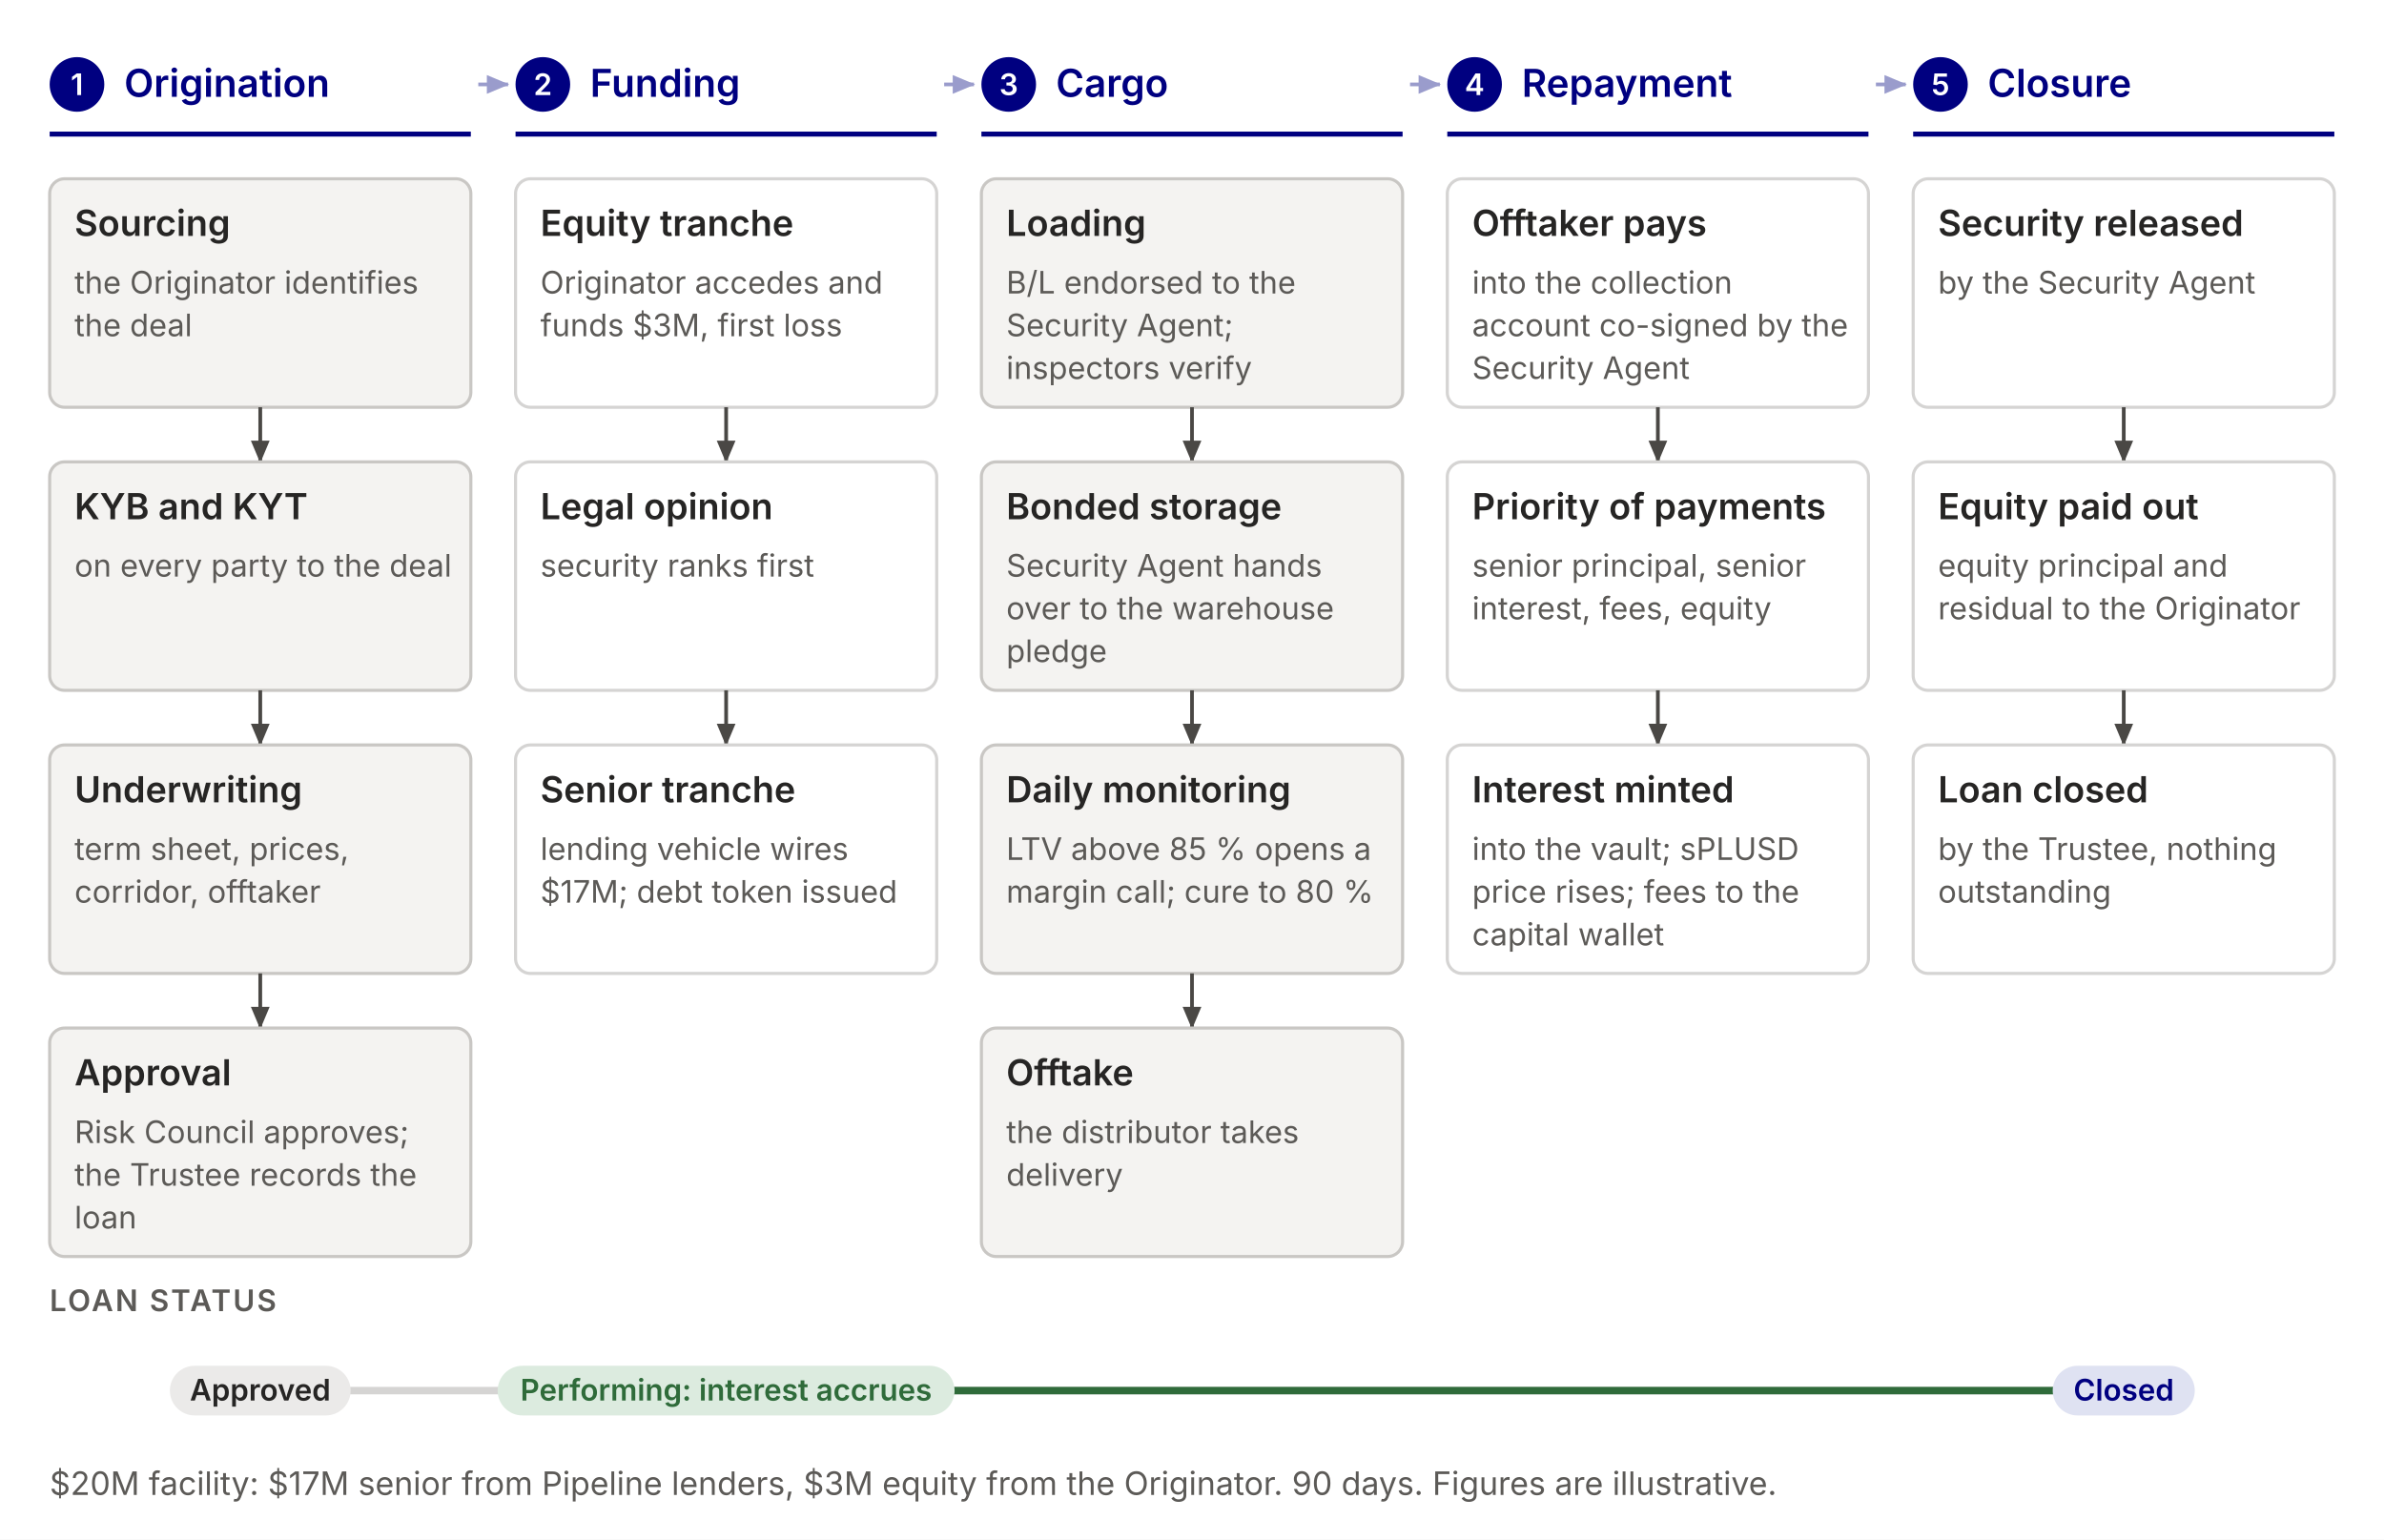
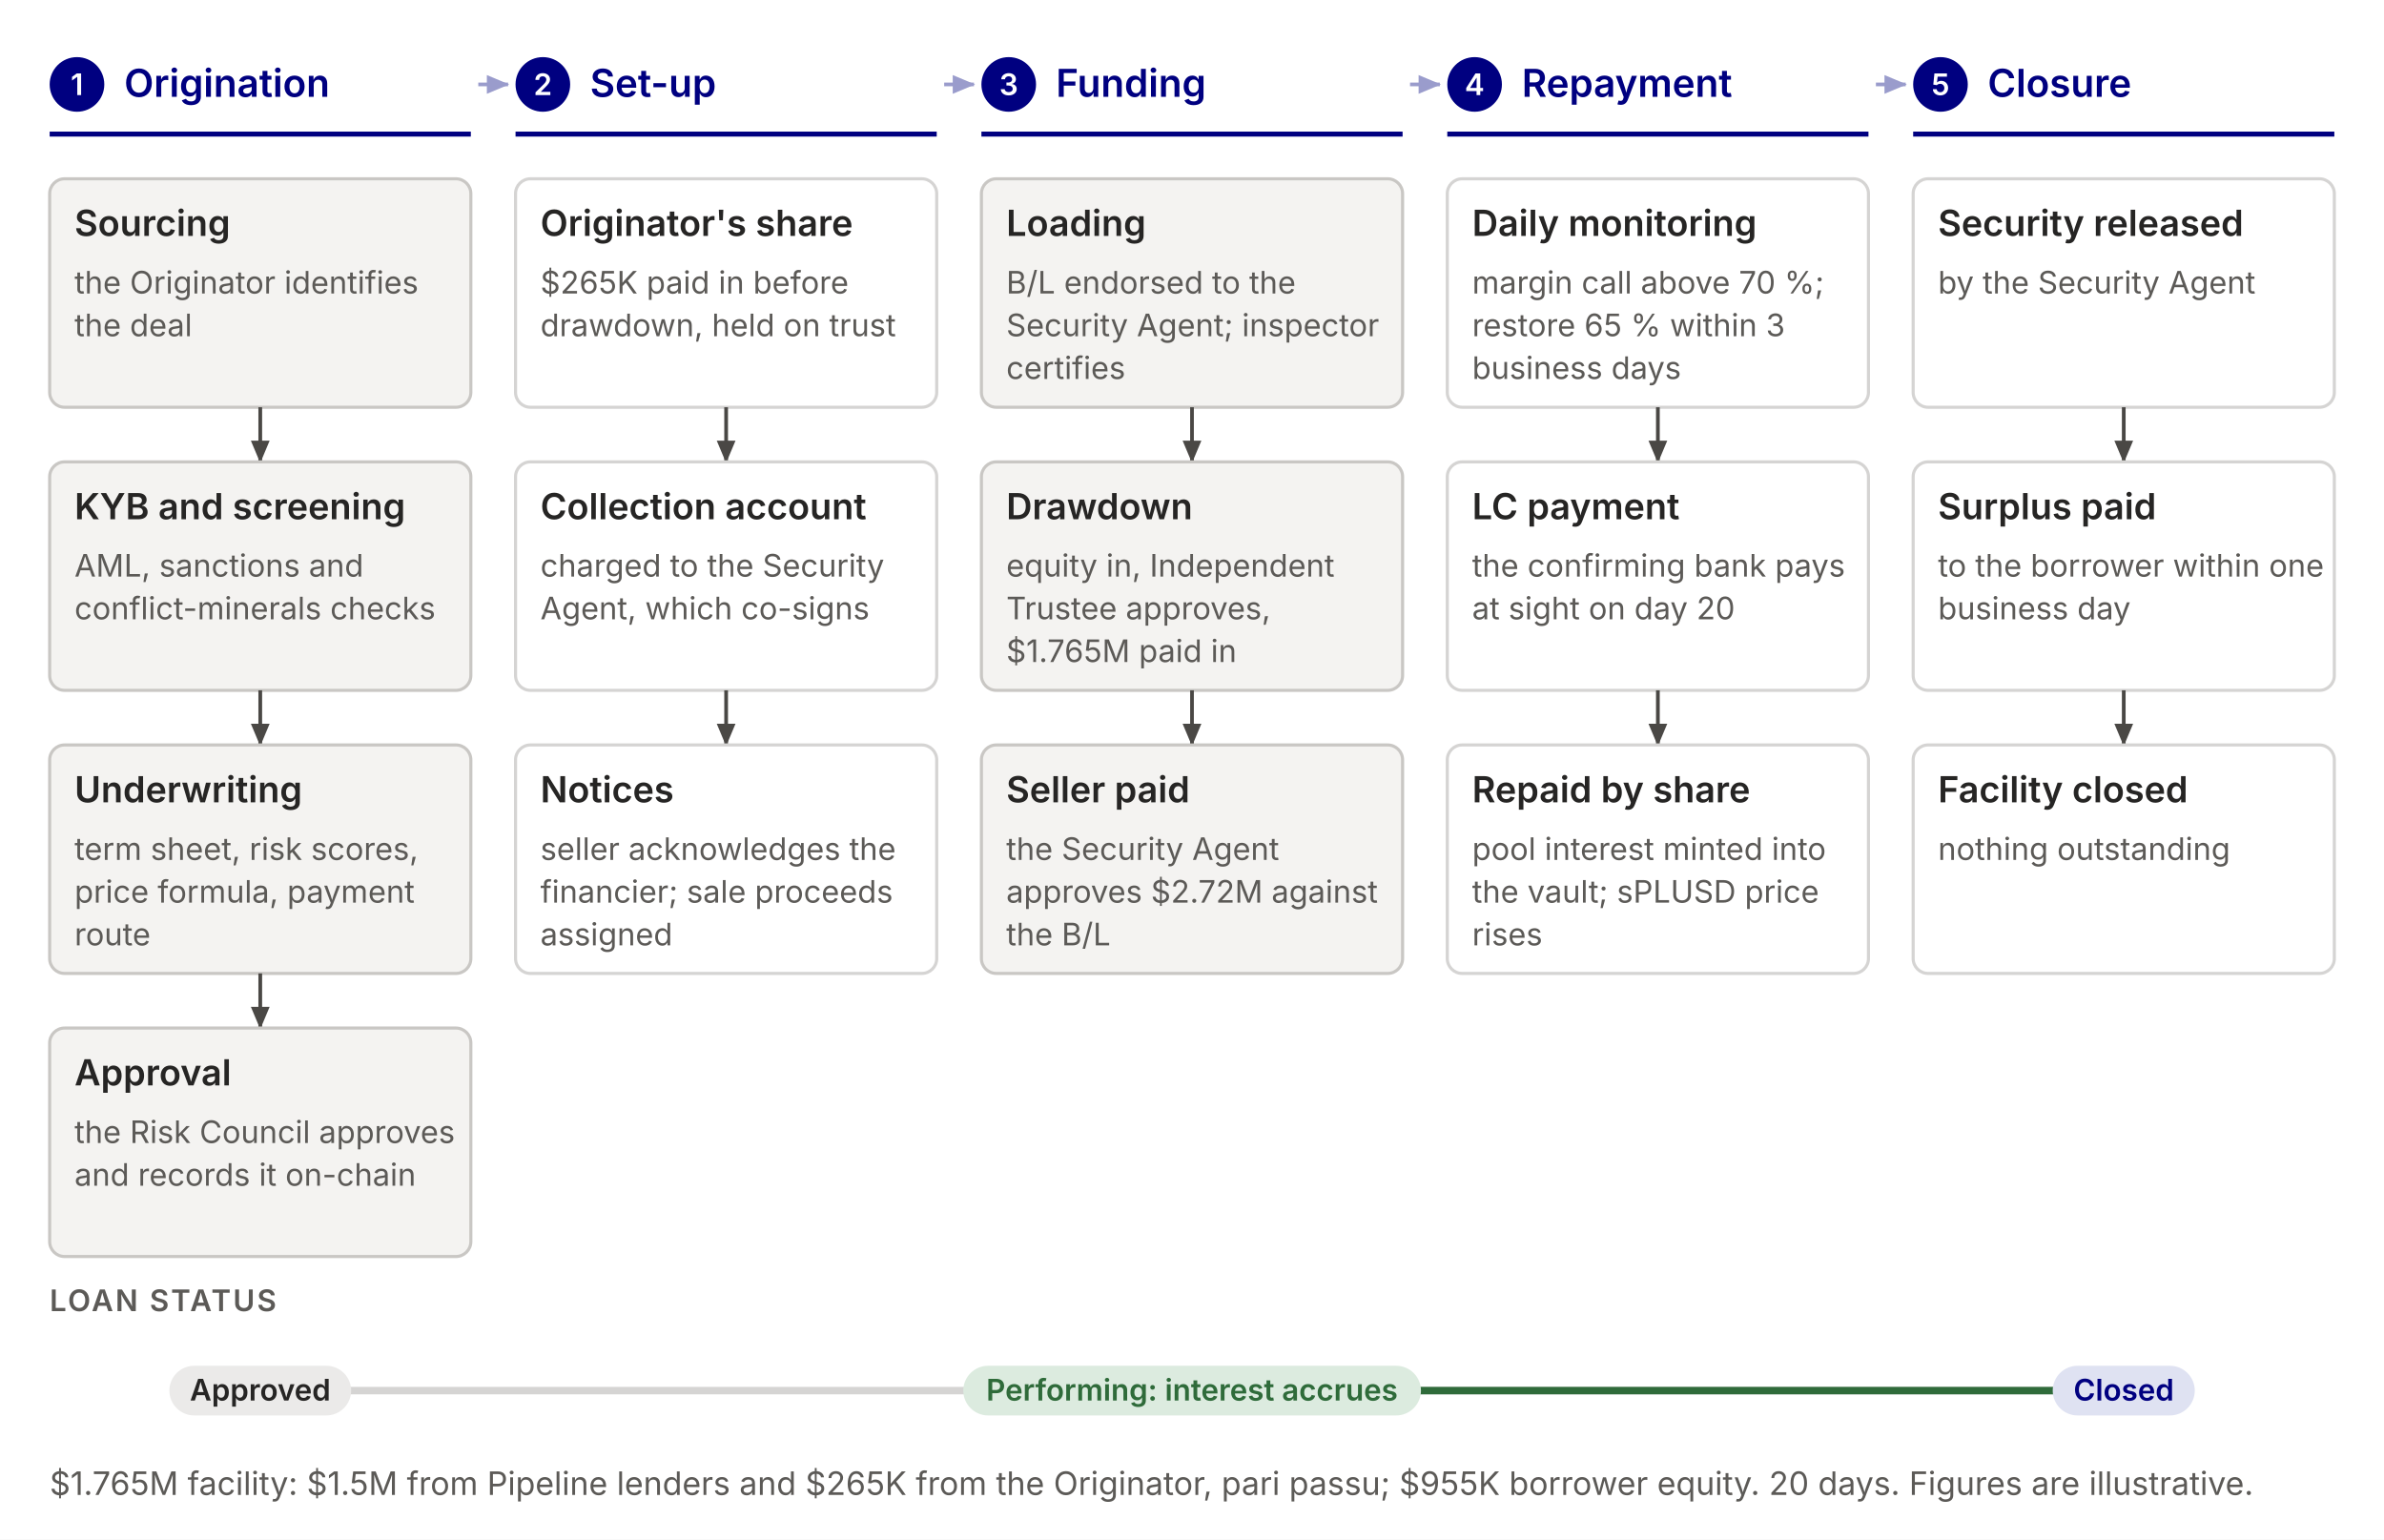
- <svg xmlns="http://www.w3.org/2000/svg" width="960" height="620" viewBox="0 0 960 620" role="img" aria-label="Reference transaction lifecycle: origination, funding, transit and storage under the Security Agent, repayment by priority of payments with interest minted into the vault, and closure." font-family="Graphik LC, Inter, Helvetica Neue, Helvetica, Arial, sans-serif">
+ <svg xmlns="http://www.w3.org/2000/svg" width="960" height="620" viewBox="0 0 960 620" role="img" aria-label="Reference transaction lifecycle: origination, set-up of the collection account and notices, funding against the bills of lading, repayment from the LC with interest minted into the vault, and closure." font-family="Graphik LC, Inter, Helvetica Neue, Helvetica, Arial, sans-serif">
  <defs>
    <marker id="m4a4845" viewBox="0 0 10 10" refX="9.5" refY="5" markerWidth="9" markerHeight="9" markerUnits="userSpaceOnUse" orient="auto-start-reverse">
      <path d="M0 0.8 L10 5 L0 9.2 z" fill="#4a4845" />
    </marker>
    <marker id="m9a9ccc" viewBox="0 0 10 10" refX="9.5" refY="5" markerWidth="9" markerHeight="9" markerUnits="userSpaceOnUse" orient="auto-start-reverse">
      <path d="M0 0.8 L10 5 L0 9.2 z" fill="#9a9ccc" />
    </marker>
  </defs>
  <rect width="960" height="620" fill="#ffffff" />
  <circle cx="31.0" cy="34.0" r="11" fill="#000080" />
  <text x="31.0" y="38.3" font-size="12" fill="#ffffff" font-weight="600" text-anchor="middle">1</text>
  <text x="50.0" y="39.0" font-size="15.5" fill="#000080" font-weight="600">Origination</text>
  <path d="M 192.6 34.0 L 204.6 34.0" fill="none" stroke="#9a9ccc" stroke-width="1.5" marker-end="url(#m9a9ccc)" stroke-linejoin="round" />
  <line x1="20.0" y1="54" x2="189.6" y2="54" stroke="#000080" stroke-width="2" />
  <rect x="20.0" y="72.0" width="169.6" height="92.0" rx="6" fill="#f4f3f1" stroke="#c9c7c4" stroke-width="1.25" />
  <text x="30.0" y="95.0" font-size="14.5" fill="#262524" font-weight="600">Sourcing</text>
  <text x="30.0" y="118.2" font-size="12.5" fill="#5c5a57">the Originator identifies</text>
  <text x="30.0" y="135.4" font-size="12.5" fill="#5c5a57">the deal</text>
  <path d="M 104.8 164.0 L 104.8 186.0" fill="none" stroke="#4a4845" stroke-width="1.5" marker-end="url(#m4a4845)" stroke-linejoin="round" />
  <rect x="20.0" y="186.0" width="169.6" height="92.0" rx="6" fill="#f4f3f1" stroke="#c9c7c4" stroke-width="1.25" />
-   <text x="30.0" y="209.1" font-size="14.5" fill="#262524" font-weight="600">KYB and KYT</text>
-   <text x="30.0" y="232.2" font-size="12.5" fill="#5c5a57">on every party to the deal</text>
+   <text x="30.0" y="209.1" font-size="14.5" fill="#262524" font-weight="600">KYB and screening</text>
+   <text x="30.0" y="232.2" font-size="12.5" fill="#5c5a57">AML, sanctions and</text>
+   <text x="30.0" y="249.4" font-size="12.5" fill="#5c5a57">conflict-minerals checks</text>
  <path d="M 104.8 278.0 L 104.8 300.0" fill="none" stroke="#4a4845" stroke-width="1.5" marker-end="url(#m4a4845)" stroke-linejoin="round" />
  <rect x="20.0" y="300.0" width="169.6" height="92.0" rx="6" fill="#f4f3f1" stroke="#c9c7c4" stroke-width="1.25" />
  <text x="30.0" y="323.1" font-size="14.5" fill="#262524" font-weight="600">Underwriting</text>
-   <text x="30.0" y="346.3" font-size="12.5" fill="#5c5a57">term sheet, prices,</text>
-   <text x="30.0" y="363.5" font-size="12.5" fill="#5c5a57">corridor, offtaker</text>
+   <text x="30.0" y="346.3" font-size="12.5" fill="#5c5a57">term sheet, risk scores,</text>
+   <text x="30.0" y="363.5" font-size="12.5" fill="#5c5a57">price formula, payment</text>
+   <text x="30.0" y="380.7" font-size="12.5" fill="#5c5a57">route</text>
  <path d="M 104.8 392.0 L 104.8 414.0" fill="none" stroke="#4a4845" stroke-width="1.5" marker-end="url(#m4a4845)" stroke-linejoin="round" />
  <rect x="20.0" y="414.0" width="169.6" height="92.0" rx="6" fill="#f4f3f1" stroke="#c9c7c4" stroke-width="1.25" />
  <text x="30.0" y="437.1" font-size="14.5" fill="#262524" font-weight="600">Approval</text>
-   <text x="30.0" y="460.3" font-size="12.5" fill="#5c5a57">Risk Council approves;</text>
-   <text x="30.0" y="477.5" font-size="12.5" fill="#5c5a57">the Trustee records the</text>
-   <text x="30.0" y="494.7" font-size="12.5" fill="#5c5a57">loan</text>
+   <text x="30.0" y="460.3" font-size="12.5" fill="#5c5a57">the Risk Council approves</text>
+   <text x="30.0" y="477.5" font-size="12.5" fill="#5c5a57">and records it on-chain</text>
  <circle cx="218.6" cy="34.0" r="11" fill="#000080" />
  <text x="218.6" y="38.3" font-size="12" fill="#ffffff" font-weight="600" text-anchor="middle">2</text>
-   <text x="237.6" y="39.0" font-size="15.5" fill="#000080" font-weight="600">Funding</text>
+   <text x="237.6" y="39.0" font-size="15.5" fill="#000080" font-weight="600">Set-up</text>
  <path d="M 380.2 34.0 L 392.2 34.0" fill="none" stroke="#9a9ccc" stroke-width="1.5" marker-end="url(#m9a9ccc)" stroke-linejoin="round" />
  <line x1="207.6" y1="54" x2="377.2" y2="54" stroke="#000080" stroke-width="2" />
  <rect x="207.6" y="72.0" width="169.6" height="92.0" rx="6" fill="#ffffff" stroke="#d5d4d3" stroke-width="1.25" />
-   <text x="217.6" y="95.0" font-size="14.5" fill="#262524" font-weight="600">Equity tranche</text>
-   <text x="217.6" y="118.2" font-size="12.5" fill="#5c5a57">Originator accedes and</text>
-   <text x="217.6" y="135.4" font-size="12.5" fill="#5c5a57">funds $3M, first loss</text>
+   <text x="217.6" y="95.0" font-size="14.5" fill="#262524" font-weight="600">Originator's share</text>
+   <text x="217.6" y="118.2" font-size="12.5" fill="#5c5a57">$265K paid in before</text>
+   <text x="217.6" y="135.4" font-size="12.5" fill="#5c5a57">drawdown, held on trust</text>
  <path d="M 292.4 164.0 L 292.4 186.0" fill="none" stroke="#4a4845" stroke-width="1.5" marker-end="url(#m4a4845)" stroke-linejoin="round" />
  <rect x="207.6" y="186.0" width="169.6" height="92.0" rx="6" fill="#ffffff" stroke="#d5d4d3" stroke-width="1.25" />
-   <text x="217.6" y="209.1" font-size="14.5" fill="#262524" font-weight="600">Legal opinion</text>
-   <text x="217.6" y="232.2" font-size="12.5" fill="#5c5a57">security ranks first</text>
+   <text x="217.6" y="209.1" font-size="14.5" fill="#262524" font-weight="600">Collection account</text>
+   <text x="217.6" y="232.2" font-size="12.5" fill="#5c5a57">charged to the Security</text>
+   <text x="217.6" y="249.4" font-size="12.5" fill="#5c5a57">Agent, which co-signs</text>
  <path d="M 292.4 278.0 L 292.4 300.0" fill="none" stroke="#4a4845" stroke-width="1.5" marker-end="url(#m4a4845)" stroke-linejoin="round" />
  <rect x="207.6" y="300.0" width="169.6" height="92.0" rx="6" fill="#ffffff" stroke="#d5d4d3" stroke-width="1.25" />
-   <text x="217.6" y="323.1" font-size="14.5" fill="#262524" font-weight="600">Senior tranche</text>
-   <text x="217.6" y="346.3" font-size="12.5" fill="#5c5a57">lending vehicle wires</text>
-   <text x="217.6" y="363.5" font-size="12.5" fill="#5c5a57">$17M; debt token issued</text>
+   <text x="217.6" y="323.1" font-size="14.5" fill="#262524" font-weight="600">Notices</text>
+   <text x="217.6" y="346.3" font-size="12.5" fill="#5c5a57">seller acknowledges the</text>
+   <text x="217.6" y="363.5" font-size="12.5" fill="#5c5a57">financier; sale proceeds</text>
+   <text x="217.6" y="380.7" font-size="12.5" fill="#5c5a57">assigned</text>
  <circle cx="406.2" cy="34.0" r="11" fill="#000080" />
  <text x="406.2" y="38.3" font-size="12" fill="#ffffff" font-weight="600" text-anchor="middle">3</text>
-   <text x="425.2" y="39.0" font-size="15.5" fill="#000080" font-weight="600">Cargo</text>
+   <text x="425.2" y="39.0" font-size="15.5" fill="#000080" font-weight="600">Funding</text>
  <path d="M 567.8 34.0 L 579.8 34.0" fill="none" stroke="#9a9ccc" stroke-width="1.5" marker-end="url(#m9a9ccc)" stroke-linejoin="round" />
  <line x1="395.2" y1="54" x2="564.8" y2="54" stroke="#000080" stroke-width="2" />
  <rect x="395.2" y="72.0" width="169.6" height="92.0" rx="6" fill="#f4f3f1" stroke="#c9c7c4" stroke-width="1.25" />
  <text x="405.2" y="95.0" font-size="14.5" fill="#262524" font-weight="600">Loading</text>
  <text x="405.2" y="118.2" font-size="12.5" fill="#5c5a57">B/L endorsed to the</text>
-   <text x="405.2" y="135.4" font-size="12.5" fill="#5c5a57">Security Agent;</text>
-   <text x="405.2" y="152.6" font-size="12.5" fill="#5c5a57">inspectors verify</text>
+   <text x="405.2" y="135.4" font-size="12.5" fill="#5c5a57">Security Agent; inspector</text>
+   <text x="405.2" y="152.6" font-size="12.5" fill="#5c5a57">certifies</text>
  <path d="M 480.0 164.0 L 480.0 186.0" fill="none" stroke="#4a4845" stroke-width="1.5" marker-end="url(#m4a4845)" stroke-linejoin="round" />
  <rect x="395.2" y="186.0" width="169.6" height="92.0" rx="6" fill="#f4f3f1" stroke="#c9c7c4" stroke-width="1.25" />
-   <text x="405.2" y="209.1" font-size="14.5" fill="#262524" font-weight="600">Bonded storage</text>
-   <text x="405.2" y="232.2" font-size="12.5" fill="#5c5a57">Security Agent hands</text>
-   <text x="405.2" y="249.4" font-size="12.5" fill="#5c5a57">over to the warehouse</text>
-   <text x="405.2" y="266.6" font-size="12.5" fill="#5c5a57">pledge</text>
+   <text x="405.2" y="209.1" font-size="14.5" fill="#262524" font-weight="600">Drawdown</text>
+   <text x="405.2" y="232.2" font-size="12.5" fill="#5c5a57">equity in, Independent</text>
+   <text x="405.2" y="249.4" font-size="12.5" fill="#5c5a57">Trustee approves,</text>
+   <text x="405.2" y="266.6" font-size="12.5" fill="#5c5a57">$1.765M paid in</text>
  <path d="M 480.0 278.0 L 480.0 300.0" fill="none" stroke="#4a4845" stroke-width="1.5" marker-end="url(#m4a4845)" stroke-linejoin="round" />
  <rect x="395.2" y="300.0" width="169.6" height="92.0" rx="6" fill="#f4f3f1" stroke="#c9c7c4" stroke-width="1.25" />
-   <text x="405.2" y="323.1" font-size="14.5" fill="#262524" font-weight="600">Daily monitoring</text>
-   <text x="405.2" y="346.3" font-size="12.5" fill="#5c5a57">LTV above 85 % opens a</text>
-   <text x="405.2" y="363.5" font-size="12.5" fill="#5c5a57">margin call; cure to 80 %</text>
-   <path d="M 480.0 392.0 L 480.0 414.0" fill="none" stroke="#4a4845" stroke-width="1.5" marker-end="url(#m4a4845)" stroke-linejoin="round" />
-   <rect x="395.2" y="414.0" width="169.6" height="92.0" rx="6" fill="#f4f3f1" stroke="#c9c7c4" stroke-width="1.25" />
-   <text x="405.2" y="437.1" font-size="14.5" fill="#262524" font-weight="600">Offtake</text>
-   <text x="405.2" y="460.3" font-size="12.5" fill="#5c5a57">the distributor takes</text>
-   <text x="405.2" y="477.5" font-size="12.5" fill="#5c5a57">delivery</text>
+   <text x="405.2" y="323.1" font-size="14.5" fill="#262524" font-weight="600">Seller paid</text>
+   <text x="405.2" y="346.3" font-size="12.5" fill="#5c5a57">the Security Agent</text>
+   <text x="405.2" y="363.5" font-size="12.5" fill="#5c5a57">approves $2.72M against</text>
+   <text x="405.2" y="380.7" font-size="12.5" fill="#5c5a57">the B/L</text>
  <circle cx="593.8" cy="34.0" r="11" fill="#000080" />
  <text x="593.8" y="38.3" font-size="12" fill="#ffffff" font-weight="600" text-anchor="middle">4</text>
  <text x="612.8" y="39.0" font-size="15.5" fill="#000080" font-weight="600">Repayment</text>
  <path d="M 755.4 34.0 L 767.4 34.0" fill="none" stroke="#9a9ccc" stroke-width="1.5" marker-end="url(#m9a9ccc)" stroke-linejoin="round" />
  <line x1="582.8" y1="54" x2="752.4" y2="54" stroke="#000080" stroke-width="2" />
  <rect x="582.8" y="72.0" width="169.6" height="92.0" rx="6" fill="#ffffff" stroke="#d5d4d3" stroke-width="1.25" />
-   <text x="592.8" y="95.0" font-size="14.5" fill="#262524" font-weight="600">Offtaker pays</text>
-   <text x="592.8" y="118.2" font-size="12.5" fill="#5c5a57">into the collection</text>
-   <text x="592.8" y="135.4" font-size="12.5" fill="#5c5a57">account co-signed by the</text>
-   <text x="592.8" y="152.6" font-size="12.5" fill="#5c5a57">Security Agent</text>
+   <text x="592.8" y="95.0" font-size="14.5" fill="#262524" font-weight="600">Daily monitoring</text>
+   <text x="592.8" y="118.2" font-size="12.5" fill="#5c5a57">margin call above 70 %;</text>
+   <text x="592.8" y="135.4" font-size="12.5" fill="#5c5a57">restore 65 % within 3</text>
+   <text x="592.8" y="152.6" font-size="12.5" fill="#5c5a57">business days</text>
  <path d="M 667.6 164.0 L 667.6 186.0" fill="none" stroke="#4a4845" stroke-width="1.5" marker-end="url(#m4a4845)" stroke-linejoin="round" />
  <rect x="582.8" y="186.0" width="169.6" height="92.0" rx="6" fill="#ffffff" stroke="#d5d4d3" stroke-width="1.25" />
-   <text x="592.8" y="209.1" font-size="14.5" fill="#262524" font-weight="600">Priority of payments</text>
-   <text x="592.8" y="232.2" font-size="12.5" fill="#5c5a57">senior principal, senior</text>
-   <text x="592.8" y="249.4" font-size="12.5" fill="#5c5a57">interest, fees, equity</text>
+   <text x="592.8" y="209.1" font-size="14.5" fill="#262524" font-weight="600">LC payment</text>
+   <text x="592.8" y="232.2" font-size="12.5" fill="#5c5a57">the confirming bank pays</text>
+   <text x="592.8" y="249.4" font-size="12.5" fill="#5c5a57">at sight on day 20</text>
  <path d="M 667.6 278.0 L 667.6 300.0" fill="none" stroke="#4a4845" stroke-width="1.5" marker-end="url(#m4a4845)" stroke-linejoin="round" />
  <rect x="582.8" y="300.0" width="169.6" height="92.0" rx="6" fill="#ffffff" stroke="#d5d4d3" stroke-width="1.25" />
-   <text x="592.8" y="323.1" font-size="14.5" fill="#262524" font-weight="600">Interest minted</text>
-   <text x="592.8" y="346.3" font-size="12.5" fill="#5c5a57">into the vault; sPLUSD</text>
-   <text x="592.8" y="363.5" font-size="12.5" fill="#5c5a57">price rises; fees to the</text>
-   <text x="592.8" y="380.7" font-size="12.5" fill="#5c5a57">capital wallet</text>
+   <text x="592.8" y="323.1" font-size="14.5" fill="#262524" font-weight="600">Repaid by share</text>
+   <text x="592.8" y="346.3" font-size="12.5" fill="#5c5a57">pool interest minted into</text>
+   <text x="592.8" y="363.5" font-size="12.5" fill="#5c5a57">the vault; sPLUSD price</text>
+   <text x="592.8" y="380.7" font-size="12.5" fill="#5c5a57">rises</text>
  <circle cx="781.4" cy="34.0" r="11" fill="#000080" />
  <text x="781.4" y="38.3" font-size="12" fill="#ffffff" font-weight="600" text-anchor="middle">5</text>
  <text x="800.4" y="39.0" font-size="15.5" fill="#000080" font-weight="600">Closure</text>
  <line x1="770.4" y1="54" x2="940.0" y2="54" stroke="#000080" stroke-width="2" />
  <rect x="770.4" y="72.0" width="169.6" height="92.0" rx="6" fill="#ffffff" stroke="#d5d4d3" stroke-width="1.25" />
  <text x="780.4" y="95.0" font-size="14.5" fill="#262524" font-weight="600">Security released</text>
  <text x="780.4" y="118.2" font-size="12.5" fill="#5c5a57">by the Security Agent</text>
  <path d="M 855.2 164.0 L 855.2 186.0" fill="none" stroke="#4a4845" stroke-width="1.5" marker-end="url(#m4a4845)" stroke-linejoin="round" />
  <rect x="770.4" y="186.0" width="169.6" height="92.0" rx="6" fill="#ffffff" stroke="#d5d4d3" stroke-width="1.25" />
-   <text x="780.4" y="209.1" font-size="14.5" fill="#262524" font-weight="600">Equity paid out</text>
-   <text x="780.4" y="232.2" font-size="12.5" fill="#5c5a57">equity principal and</text>
-   <text x="780.4" y="249.4" font-size="12.5" fill="#5c5a57">residual to the Originator</text>
+   <text x="780.4" y="209.1" font-size="14.5" fill="#262524" font-weight="600">Surplus paid</text>
+   <text x="780.4" y="232.2" font-size="12.5" fill="#5c5a57">to the borrower within one</text>
+   <text x="780.4" y="249.4" font-size="12.5" fill="#5c5a57">business day</text>
  <path d="M 855.2 278.0 L 855.2 300.0" fill="none" stroke="#4a4845" stroke-width="1.5" marker-end="url(#m4a4845)" stroke-linejoin="round" />
  <rect x="770.4" y="300.0" width="169.6" height="92.0" rx="6" fill="#ffffff" stroke="#d5d4d3" stroke-width="1.25" />
-   <text x="780.4" y="323.1" font-size="14.5" fill="#262524" font-weight="600">Loan closed</text>
-   <text x="780.4" y="346.3" font-size="12.5" fill="#5c5a57">by the Trustee, nothing</text>
-   <text x="780.4" y="363.5" font-size="12.5" fill="#5c5a57">outstanding</text>
+   <text x="780.4" y="323.1" font-size="14.5" fill="#262524" font-weight="600">Facility closed</text>
+   <text x="780.4" y="346.3" font-size="12.5" fill="#5c5a57">nothing outstanding</text>
  <text x="20.0" y="528.0" font-size="12" fill="#5c5a57" font-weight="600" letter-spacing="0.84">LOAN STATUS</text>
  <line x1="104.8" y1="560" x2="855.2" y2="560" stroke="#d5d4d3" stroke-width="3" />
-   <line x1="292.4" y1="560" x2="855.2" y2="560" stroke="#2f6b3a" stroke-width="3" />
-   <rect x="68.4" y="550.0" width="72.8" height="20.0" rx="10" fill="#ebeae9" stroke="#ebeae9" stroke-width="0" />
+   <line x1="480.0" y1="560" x2="855.2" y2="560" stroke="#2f6b3a" stroke-width="3" />
+   <rect x="68.2" y="550.0" width="73.2" height="20.0" rx="10" fill="#ebeae9" stroke="#ebeae9" stroke-width="0" />
  <text x="104.8" y="564.0" font-size="12" fill="#262524" font-weight="600" text-anchor="middle">Approved</text>
-   <rect x="200.4" y="550.0" width="184.0" height="20.0" rx="10" fill="#dcebdf" stroke="#dcebdf" stroke-width="0" />
-   <text x="292.4" y="564.0" font-size="12" fill="#2f6b3a" font-weight="600" text-anchor="middle">Performing: interest accrues</text>
+   <rect x="387.9" y="550.0" width="184.3" height="20.0" rx="10" fill="#dcebdf" stroke="#dcebdf" stroke-width="0" />
+   <text x="480.0" y="564.0" font-size="12" fill="#2f6b3a" font-weight="600" text-anchor="middle">Performing: interest accrues</text>
  <rect x="826.6" y="550.0" width="57.2" height="20.0" rx="10" fill="#dfe2f2" stroke="#dfe2f2" stroke-width="0" />
  <text x="855.2" y="564.0" font-size="12" fill="#000080" font-weight="600" text-anchor="middle">Closed</text>
-   <text x="20.0" y="602.0" font-size="13" fill="#5c5a57">$20M facility: $17M senior from Pipeline lenders, $3M equity from the Originator. 90 days. Figures are illustrative.</text>
+   <text x="20.0" y="602.0" font-size="13" fill="#5c5a57">$1.765M facility: $1.5M from Pipeline lenders and $265K from the Originator, pari passu; $955K borrower equity. 20 days. Figures are illustrative.</text>
</svg>
